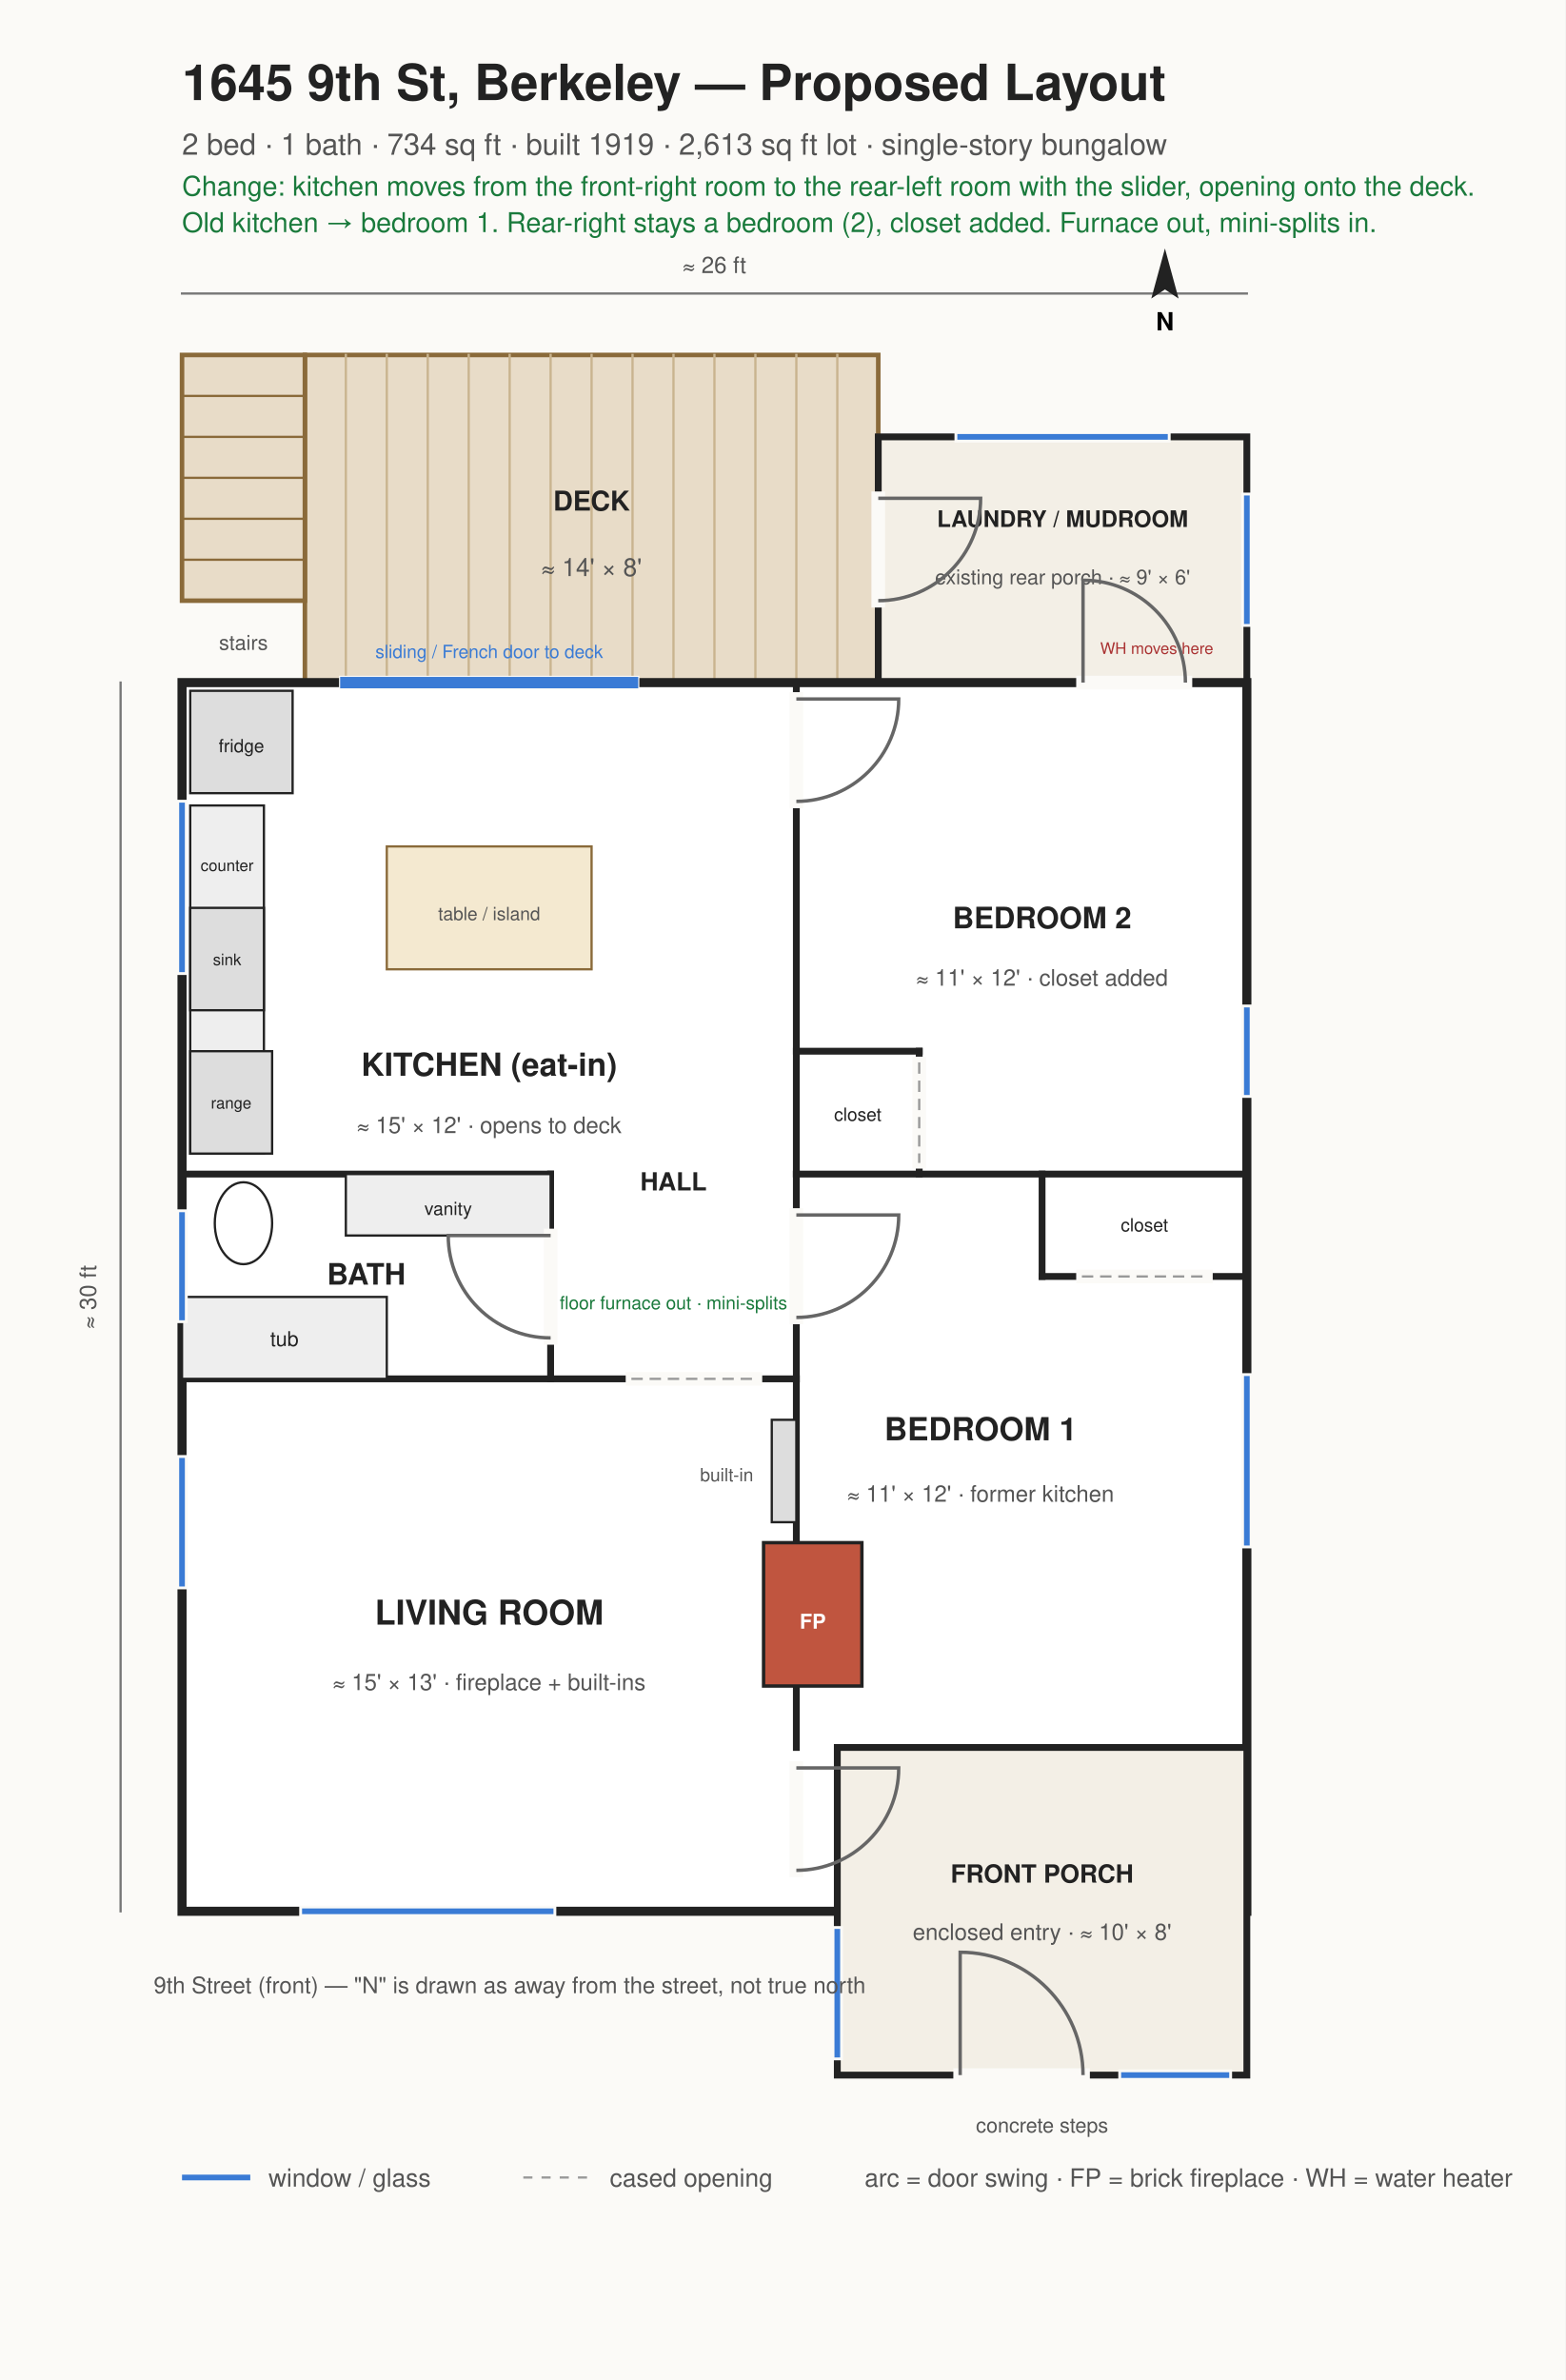
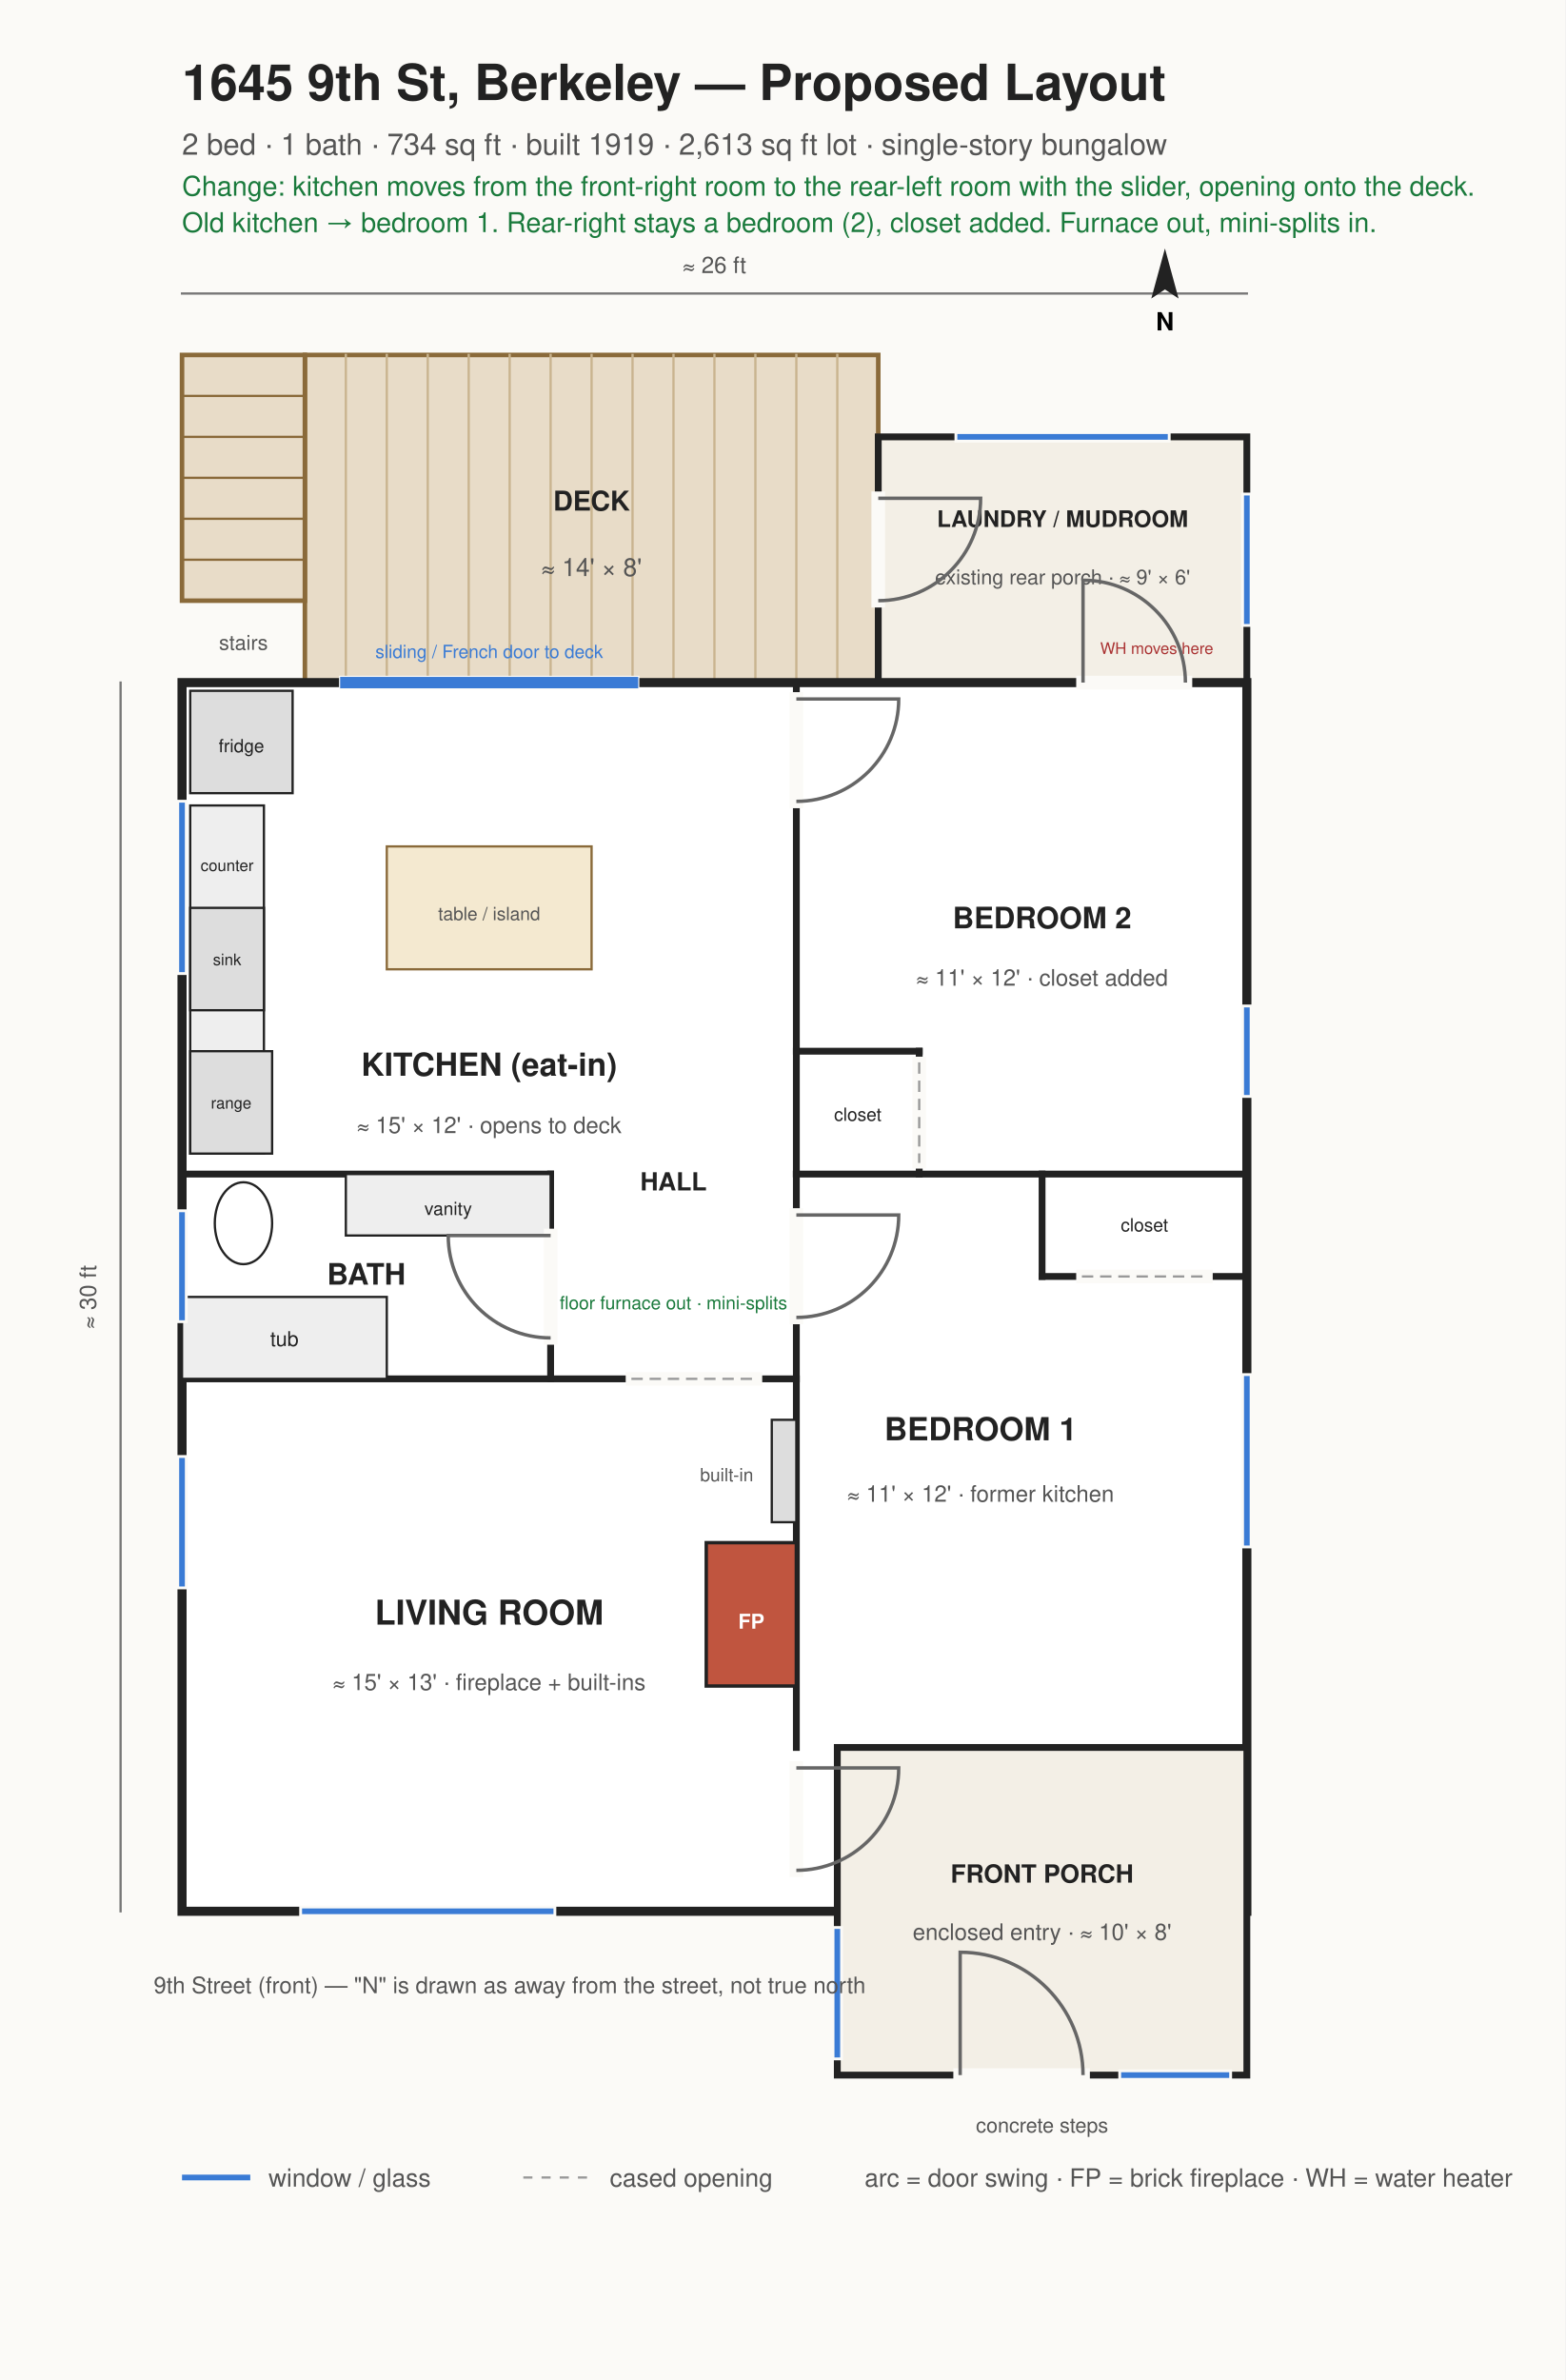
<svg xmlns="http://www.w3.org/2000/svg" width="688" height="1046" viewBox="0 0 688 1046" font-family="Helvetica, Arial, sans-serif">
  <rect width="688" height="1046" fill="#fbfaf7" />
  <text x="80" y="44" font-size="22" font-weight="bold" fill="#222">1645 9th St, Berkeley — Proposed Layout</text>
  <text x="80" y="68" font-size="13" fill="#555">2 bed · 1 bath · 734 sq ft · built 1919 · 2,613 sq ft lot · single-story bungalow</text>
  <text x="80" y="86" font-size="12" fill="#1a7a3c">Change: kitchen moves from the front-right room to the rear-left room with the slider, opening onto the deck.</text>
  <text x="80" y="102" font-size="12" fill="#1a7a3c">Old kitchen → bedroom 1. Rear-right stays a bedroom (2), closet added. Furnace out, mini-splits in.</text>
  <rect x="134" y="156" width="252" height="144" fill="#e8dcc8" stroke="#8a6a3a" stroke-width="2" />
  <line x1="152" y1="156" x2="152" y2="300" stroke="#c9b48f" stroke-width="1" stroke-linecap="square" />
  <line x1="170" y1="156" x2="170" y2="300" stroke="#c9b48f" stroke-width="1" stroke-linecap="square" />
  <line x1="188" y1="156" x2="188" y2="300" stroke="#c9b48f" stroke-width="1" stroke-linecap="square" />
  <line x1="206" y1="156" x2="206" y2="300" stroke="#c9b48f" stroke-width="1" stroke-linecap="square" />
  <line x1="224" y1="156" x2="224" y2="300" stroke="#c9b48f" stroke-width="1" stroke-linecap="square" />
  <line x1="242" y1="156" x2="242" y2="300" stroke="#c9b48f" stroke-width="1" stroke-linecap="square" />
  <line x1="260" y1="156" x2="260" y2="300" stroke="#c9b48f" stroke-width="1" stroke-linecap="square" />
  <line x1="278" y1="156" x2="278" y2="300" stroke="#c9b48f" stroke-width="1" stroke-linecap="square" />
  <line x1="296" y1="156" x2="296" y2="300" stroke="#c9b48f" stroke-width="1" stroke-linecap="square" />
  <line x1="314" y1="156" x2="314" y2="300" stroke="#c9b48f" stroke-width="1" stroke-linecap="square" />
  <line x1="332" y1="156" x2="332" y2="300" stroke="#c9b48f" stroke-width="1" stroke-linecap="square" />
  <line x1="350" y1="156" x2="350" y2="300" stroke="#c9b48f" stroke-width="1" stroke-linecap="square" />
  <line x1="368" y1="156" x2="368" y2="300" stroke="#c9b48f" stroke-width="1" stroke-linecap="square" />
  <text x="260" y="224.4" font-size="12" text-anchor="middle" fill="#222" font-weight="bold">DECK</text>
  <text x="260" y="253.2" font-size="11" text-anchor="middle" fill="#555" font-weight="normal">≈ 14' × 8'</text>
  <rect x="80" y="156" width="54" height="108" fill="#e8dcc8" stroke="#8a6a3a" stroke-width="2" />
  <line x1="80" y1="174" x2="134" y2="174" stroke="#8a6a3a" stroke-width="1" stroke-linecap="square" />
  <line x1="80" y1="192" x2="134" y2="192" stroke="#8a6a3a" stroke-width="1" stroke-linecap="square" />
  <line x1="80" y1="210" x2="134" y2="210" stroke="#8a6a3a" stroke-width="1" stroke-linecap="square" />
  <line x1="80" y1="228" x2="134" y2="228" stroke="#8a6a3a" stroke-width="1" stroke-linecap="square" />
  <line x1="80" y1="246" x2="134" y2="246" stroke="#8a6a3a" stroke-width="1" stroke-linecap="square" />
  <text x="107.0" y="285.6" font-size="9" text-anchor="middle" fill="#555" font-weight="normal">stairs</text>
  <rect x="386" y="192" width="162" height="108" fill="#f3efe6" stroke="#222" stroke-width="3" />
  <text x="467.0" y="231.6" font-size="10" text-anchor="middle" fill="#222" font-weight="bold">LAUNDRY / MUDROOM</text>
  <text x="467.0" y="256.8" font-size="9" text-anchor="middle" fill="#555" font-weight="normal">existing rear porch · ≈ 9' × 6'</text>
  <line x1="422" y1="192" x2="512" y2="192" stroke="#fbfaf7" stroke-width="5" stroke-linecap="square" />
  <line x1="422" y1="192" x2="512" y2="192" stroke="#3a7bd5" stroke-width="2.5" stroke-linecap="square" />
  <line x1="386" y1="219.0" x2="386" y2="264.0" stroke="#fbfaf7" stroke-width="6" stroke-linecap="square" />
  <path d="M386,219.0 L431.0,219.0 A45.0,45.0 0 0 1 386,264.0" fill="none" stroke="#666" stroke-width="1.5" />
  <line x1="548" y1="219.0" x2="548" y2="273.0" stroke="#fbfaf7" stroke-width="5" stroke-linecap="square" />
  <line x1="548" y1="219.0" x2="548" y2="273.0" stroke="#3a7bd5" stroke-width="2.5" stroke-linecap="square" />
  <rect x="80" y="300" width="468" height="540" fill="#fff" stroke="#222" stroke-width="4" />
  <rect x="368" y="768" width="180" height="144" fill="#f3efe6" stroke="#222" stroke-width="3" />
  <text x="458" y="827.4" font-size="11" text-anchor="middle" fill="#222" font-weight="bold">FRONT PORCH</text>
  <text x="458" y="852.6" font-size="10" text-anchor="middle" fill="#555" font-weight="normal">enclosed entry · ≈ 10' × 8'</text>
  <line x1="422" y1="912" x2="476" y2="912" stroke="#fbfaf7" stroke-width="6" stroke-linecap="square" />
  <path d="M422,912 L422,858 A54,54 0 0 1 476,912" fill="none" stroke="#666" stroke-width="1.5" />
  <line x1="368" y1="849.0" x2="368" y2="903.0" stroke="#fbfaf7" stroke-width="5" stroke-linecap="square" />
  <line x1="368" y1="849.0" x2="368" y2="903.0" stroke="#3a7bd5" stroke-width="2.5" stroke-linecap="square" />
  <line x1="494" y1="912" x2="539.0" y2="912" stroke="#fbfaf7" stroke-width="5" stroke-linecap="square" />
  <line x1="494" y1="912" x2="539.0" y2="912" stroke="#3a7bd5" stroke-width="2.5" stroke-linecap="square" />
  <text x="458" y="937.2" font-size="9" text-anchor="middle" fill="#555" font-weight="normal">concrete steps</text>
  <line x1="350" y1="300" x2="350" y2="516" stroke="#222" stroke-width="3" stroke-linecap="square" />
  <line x1="350" y1="516" x2="548" y2="516" stroke="#222" stroke-width="3" stroke-linecap="square" />
  <line x1="80" y1="516" x2="242" y2="516" stroke="#222" stroke-width="3" stroke-linecap="square" />
  <line x1="80" y1="606" x2="350" y2="606" stroke="#222" stroke-width="3" stroke-linecap="square" />
  <line x1="242" y1="516" x2="242" y2="606" stroke="#222" stroke-width="3" stroke-linecap="square" />
  <line x1="350" y1="516" x2="350" y2="768" stroke="#222" stroke-width="3" stroke-linecap="square" />
  <line x1="458" y1="516" x2="458" y2="561.0" stroke="#222" stroke-width="3" stroke-linecap="square" />
  <line x1="458" y1="561.0" x2="548" y2="561.0" stroke="#222" stroke-width="3" stroke-linecap="square" />
-   <rect x="335.6" y="678" width="43.2" height="63.0" fill="#c0553f" stroke="#222" stroke-width="1.5" />
-   <text x="357.2" y="715.8" font-size="9" text-anchor="middle" fill="#fff" font-weight="bold">FP</text>
+   <rect x="310.4" y="678" width="39.6" height="63.0" fill="#c0553f" stroke="#222" stroke-width="1.5" />
+   <text x="330.2" y="715.8" font-size="9" text-anchor="middle" fill="#fff" font-weight="bold">FP</text>
  <rect x="339.2" y="624" width="10.8" height="45.0" fill="#ddd" stroke="#222" stroke-width="1" />
  <text x="319.4" y="651.0" font-size="8" text-anchor="middle" fill="#555" font-weight="normal">built-in</text>
  <rect x="80" y="570" width="90" height="36" fill="#eee" stroke="#222" stroke-width="1" />
  <text x="125.0" y="591.6" font-size="9" text-anchor="middle" fill="#222" font-weight="normal">tub</text>
  <rect x="152" y="516" width="90" height="27.0" fill="#eee" stroke="#222" stroke-width="1" />
  <text x="197.0" y="534" font-size="8" text-anchor="middle" fill="#222" font-weight="normal">vanity</text>
  <ellipse cx="107.0" cy="537.6" rx="12.6" ry="18" fill="#fff" stroke="#222" stroke-width="1" />
  <text x="296" y="575.4" font-size="8" text-anchor="middle" fill="#1a7a3c" font-weight="normal">floor furnace out · mini-splits</text>
  <text x="161.0" y="564.6" font-size="13" text-anchor="middle" fill="#222" font-weight="bold">BATH</text>
  <text x="296" y="523.2" font-size="11" text-anchor="middle" fill="#222" font-weight="bold">HALL</text>
  <line x1="152" y1="300" x2="278" y2="300" stroke="#fbfaf7" stroke-width="6" stroke-linecap="square" />
  <line x1="152" y1="300" x2="278" y2="300" stroke="#3a7bd5" stroke-width="5" stroke-linecap="square" />
  <text x="215.0" y="289.2" font-size="8" text-anchor="middle" fill="#3a7bd5" font-weight="normal">sliding / French door to deck</text>
  <rect x="83.6" y="303.6" width="45.0" height="45.0" fill="#ddd" stroke="#222" stroke-width="1" />
  <text x="106.1" y="330.6" font-size="8" text-anchor="middle" fill="#222" font-weight="normal">fridge</text>
  <rect x="83.6" y="354" width="32.4" height="153.0" fill="#eee" stroke="#222" stroke-width="1" />
  <text x="99.8" y="382.8" font-size="7" text-anchor="middle" fill="#222" font-weight="normal">counter</text>
  <rect x="83.6" y="399.0" width="32.4" height="45.0" fill="#ddd" stroke="#222" stroke-width="1" />
  <text x="99.8" y="424.2" font-size="7" text-anchor="middle" fill="#222" font-weight="normal">sink</text>
  <rect x="83.6" y="462" width="36.0" height="45.0" fill="#ddd" stroke="#222" stroke-width="1" />
  <text x="101.6" y="487.2" font-size="7" text-anchor="middle" fill="#222" font-weight="normal">range</text>
  <rect x="170" y="372" width="90" height="54" fill="#f4e9d0" stroke="#8a6a3a" stroke-width="1" />
  <text x="215.0" y="404.4" font-size="8" text-anchor="middle" fill="#555" font-weight="normal">table / island</text>
  <text x="215.0" y="472.8" font-size="14" text-anchor="middle" fill="#222" font-weight="bold">KITCHEN (eat-in)</text>
  <text x="215.0" y="498" font-size="10" text-anchor="middle" fill="#555" font-weight="normal">≈ 15' × 12' · opens to deck</text>
  <line x1="350" y1="307.2" x2="350" y2="352.2" stroke="#fbfaf7" stroke-width="6" stroke-linecap="square" />
  <path d="M350,307.2 L395.0,307.2 A45.0,45.0 0 0 1 350,352.2" fill="none" stroke="#666" stroke-width="1.5" />
  <line x1="350" y1="462" x2="404" y2="462" stroke="#222" stroke-width="3" stroke-linecap="square" />
  <line x1="404" y1="462" x2="404" y2="516" stroke="#222" stroke-width="3" stroke-linecap="square" />
  <line x1="404" y1="467.4" x2="404" y2="510.6" stroke="#fbfaf7" stroke-width="6" stroke-linecap="square" />
  <line x1="404" y1="467.4" x2="404" y2="510.6" stroke="#999" stroke-width="1" stroke-linecap="square" stroke-dasharray="4,4" />
  <text x="377.0" y="492.6" font-size="8" text-anchor="middle" fill="#222" font-weight="normal">closet</text>
  <line x1="476" y1="300" x2="521.0" y2="300" stroke="#fbfaf7" stroke-width="6" stroke-linecap="square" />
  <path d="M476,300 L476,255.0 A45.0,45.0 0 0 1 521.0,300" fill="none" stroke="#666" stroke-width="1.5" />
  <text x="458" y="408" font-size="13" text-anchor="middle" fill="#222" font-weight="bold">BEDROOM 2</text>
  <text x="458" y="433.2" font-size="10" text-anchor="middle" fill="#555" font-weight="normal">≈ 11' × 12' · closet added</text>
  <text x="508.4" y="287.4" font-size="7" text-anchor="middle" fill="#a33" font-weight="normal">WH moves here</text>
  <line x1="242" y1="543.0" x2="242" y2="588.0" stroke="#fbfaf7" stroke-width="6" stroke-linecap="square" />
  <path d="M242,543.0 L197.0,543.0 A45.0,45.0 0 0 0 242,588.0" fill="none" stroke="#666" stroke-width="1.5" />
  <line x1="350" y1="534" x2="350" y2="579.0" stroke="#fbfaf7" stroke-width="6" stroke-linecap="square" />
  <path d="M350,534 L395.0,534 A45.0,45.0 0 0 1 350,579.0" fill="none" stroke="#666" stroke-width="1.5" />
  <line x1="476" y1="561.0" x2="530" y2="561.0" stroke="#fbfaf7" stroke-width="6" stroke-linecap="square" />
  <line x1="476" y1="561.0" x2="530" y2="561.0" stroke="#999" stroke-width="1" stroke-linecap="square" stroke-dasharray="4,4" />
  <line x1="278" y1="606" x2="332" y2="606" stroke="#fbfaf7" stroke-width="6" stroke-linecap="square" />
  <line x1="278" y1="606" x2="332" y2="606" stroke="#999" stroke-width="1" stroke-linecap="square" stroke-dasharray="4,4" />
  <line x1="350" y1="777.0" x2="350" y2="822.0" stroke="#fbfaf7" stroke-width="6" stroke-linecap="square" />
  <path d="M350,777.0 L395.0,777.0 A45.0,45.0 0 0 1 350,822.0" fill="none" stroke="#666" stroke-width="1.5" />
  <line x1="80" y1="354" x2="80" y2="426" stroke="#fbfaf7" stroke-width="5" stroke-linecap="square" />
  <line x1="80" y1="354" x2="80" y2="426" stroke="#3a7bd5" stroke-width="2.5" stroke-linecap="square" />
  <line x1="80" y1="534" x2="80" y2="579.0" stroke="#fbfaf7" stroke-width="5" stroke-linecap="square" />
  <line x1="80" y1="534" x2="80" y2="579.0" stroke="#3a7bd5" stroke-width="2.5" stroke-linecap="square" />
  <line x1="80" y1="642" x2="80" y2="696" stroke="#fbfaf7" stroke-width="5" stroke-linecap="square" />
  <line x1="80" y1="642" x2="80" y2="696" stroke="#3a7bd5" stroke-width="2.5" stroke-linecap="square" />
  <line x1="134" y1="840" x2="242" y2="840" stroke="#fbfaf7" stroke-width="5" stroke-linecap="square" />
  <line x1="134" y1="840" x2="242" y2="840" stroke="#3a7bd5" stroke-width="2.5" stroke-linecap="square" />
  <line x1="548" y1="606" x2="548" y2="678" stroke="#fbfaf7" stroke-width="5" stroke-linecap="square" />
  <line x1="548" y1="606" x2="548" y2="678" stroke="#3a7bd5" stroke-width="2.5" stroke-linecap="square" />
  <line x1="548" y1="444" x2="548" y2="480" stroke="#fbfaf7" stroke-width="5" stroke-linecap="square" />
  <line x1="548" y1="444" x2="548" y2="480" stroke="#3a7bd5" stroke-width="2.5" stroke-linecap="square" />
  <text x="431.0" y="633.0" font-size="14" text-anchor="middle" fill="#222" font-weight="bold">BEDROOM 1</text>
  <text x="431.0" y="660" font-size="10" text-anchor="middle" fill="#555" font-weight="normal">≈ 11' × 12' · former kitchen</text>
  <text x="503.0" y="541.2" font-size="8" text-anchor="middle" fill="#222" font-weight="normal">closet</text>
  <text x="215.0" y="714" font-size="15" text-anchor="middle" fill="#222" font-weight="bold">LIVING ROOM</text>
  <text x="215.0" y="742.8" font-size="10" text-anchor="middle" fill="#555" font-weight="normal">≈ 15' × 13' · fireplace + built-ins</text>
  <line x1="53.0" y1="300" x2="53.0" y2="840" stroke="#777" stroke-width="1" stroke-linecap="square" />
  <text transform="translate(42.2,570) rotate(-90)" font-size="10" text-anchor="middle" fill="#555">≈ 30 ft</text>
  <line x1="80" y1="129.0" x2="548" y2="129.0" stroke="#777" stroke-width="1" stroke-linecap="square" />
  <text x="314" y="120" font-size="10" text-anchor="middle" fill="#555" font-weight="normal">≈ 26 ft</text>
  <g transform="translate(512,127.2)">
    <polygon points="0,-18 6,4 0,0 -6,4" fill="#222" />
    <text x="0" y="18" font-size="11" text-anchor="middle" font-weight="bold">N</text>
  </g>
  <text x="224" y="876" font-size="10" text-anchor="middle" fill="#555" font-weight="normal">9th Street (front) — "N" is drawn as away from the street, not true north</text>
  <line x1="80" y1="957.0" x2="110" y2="957.0" stroke="#3a7bd5" stroke-width="2.5" />
  <text x="118" y="961.0" font-size="11" fill="#555">window / glass</text>
  <line x1="230" y1="957.0" x2="260" y2="957.0" stroke="#999" stroke-width="1" stroke-dasharray="4,4" />
  <text x="268" y="961.0" font-size="11" fill="#555">cased opening</text>
  <text x="380" y="961.0" font-size="11" fill="#555">arc = door swing · FP = brick fireplace · WH = water heater</text>
</svg>
